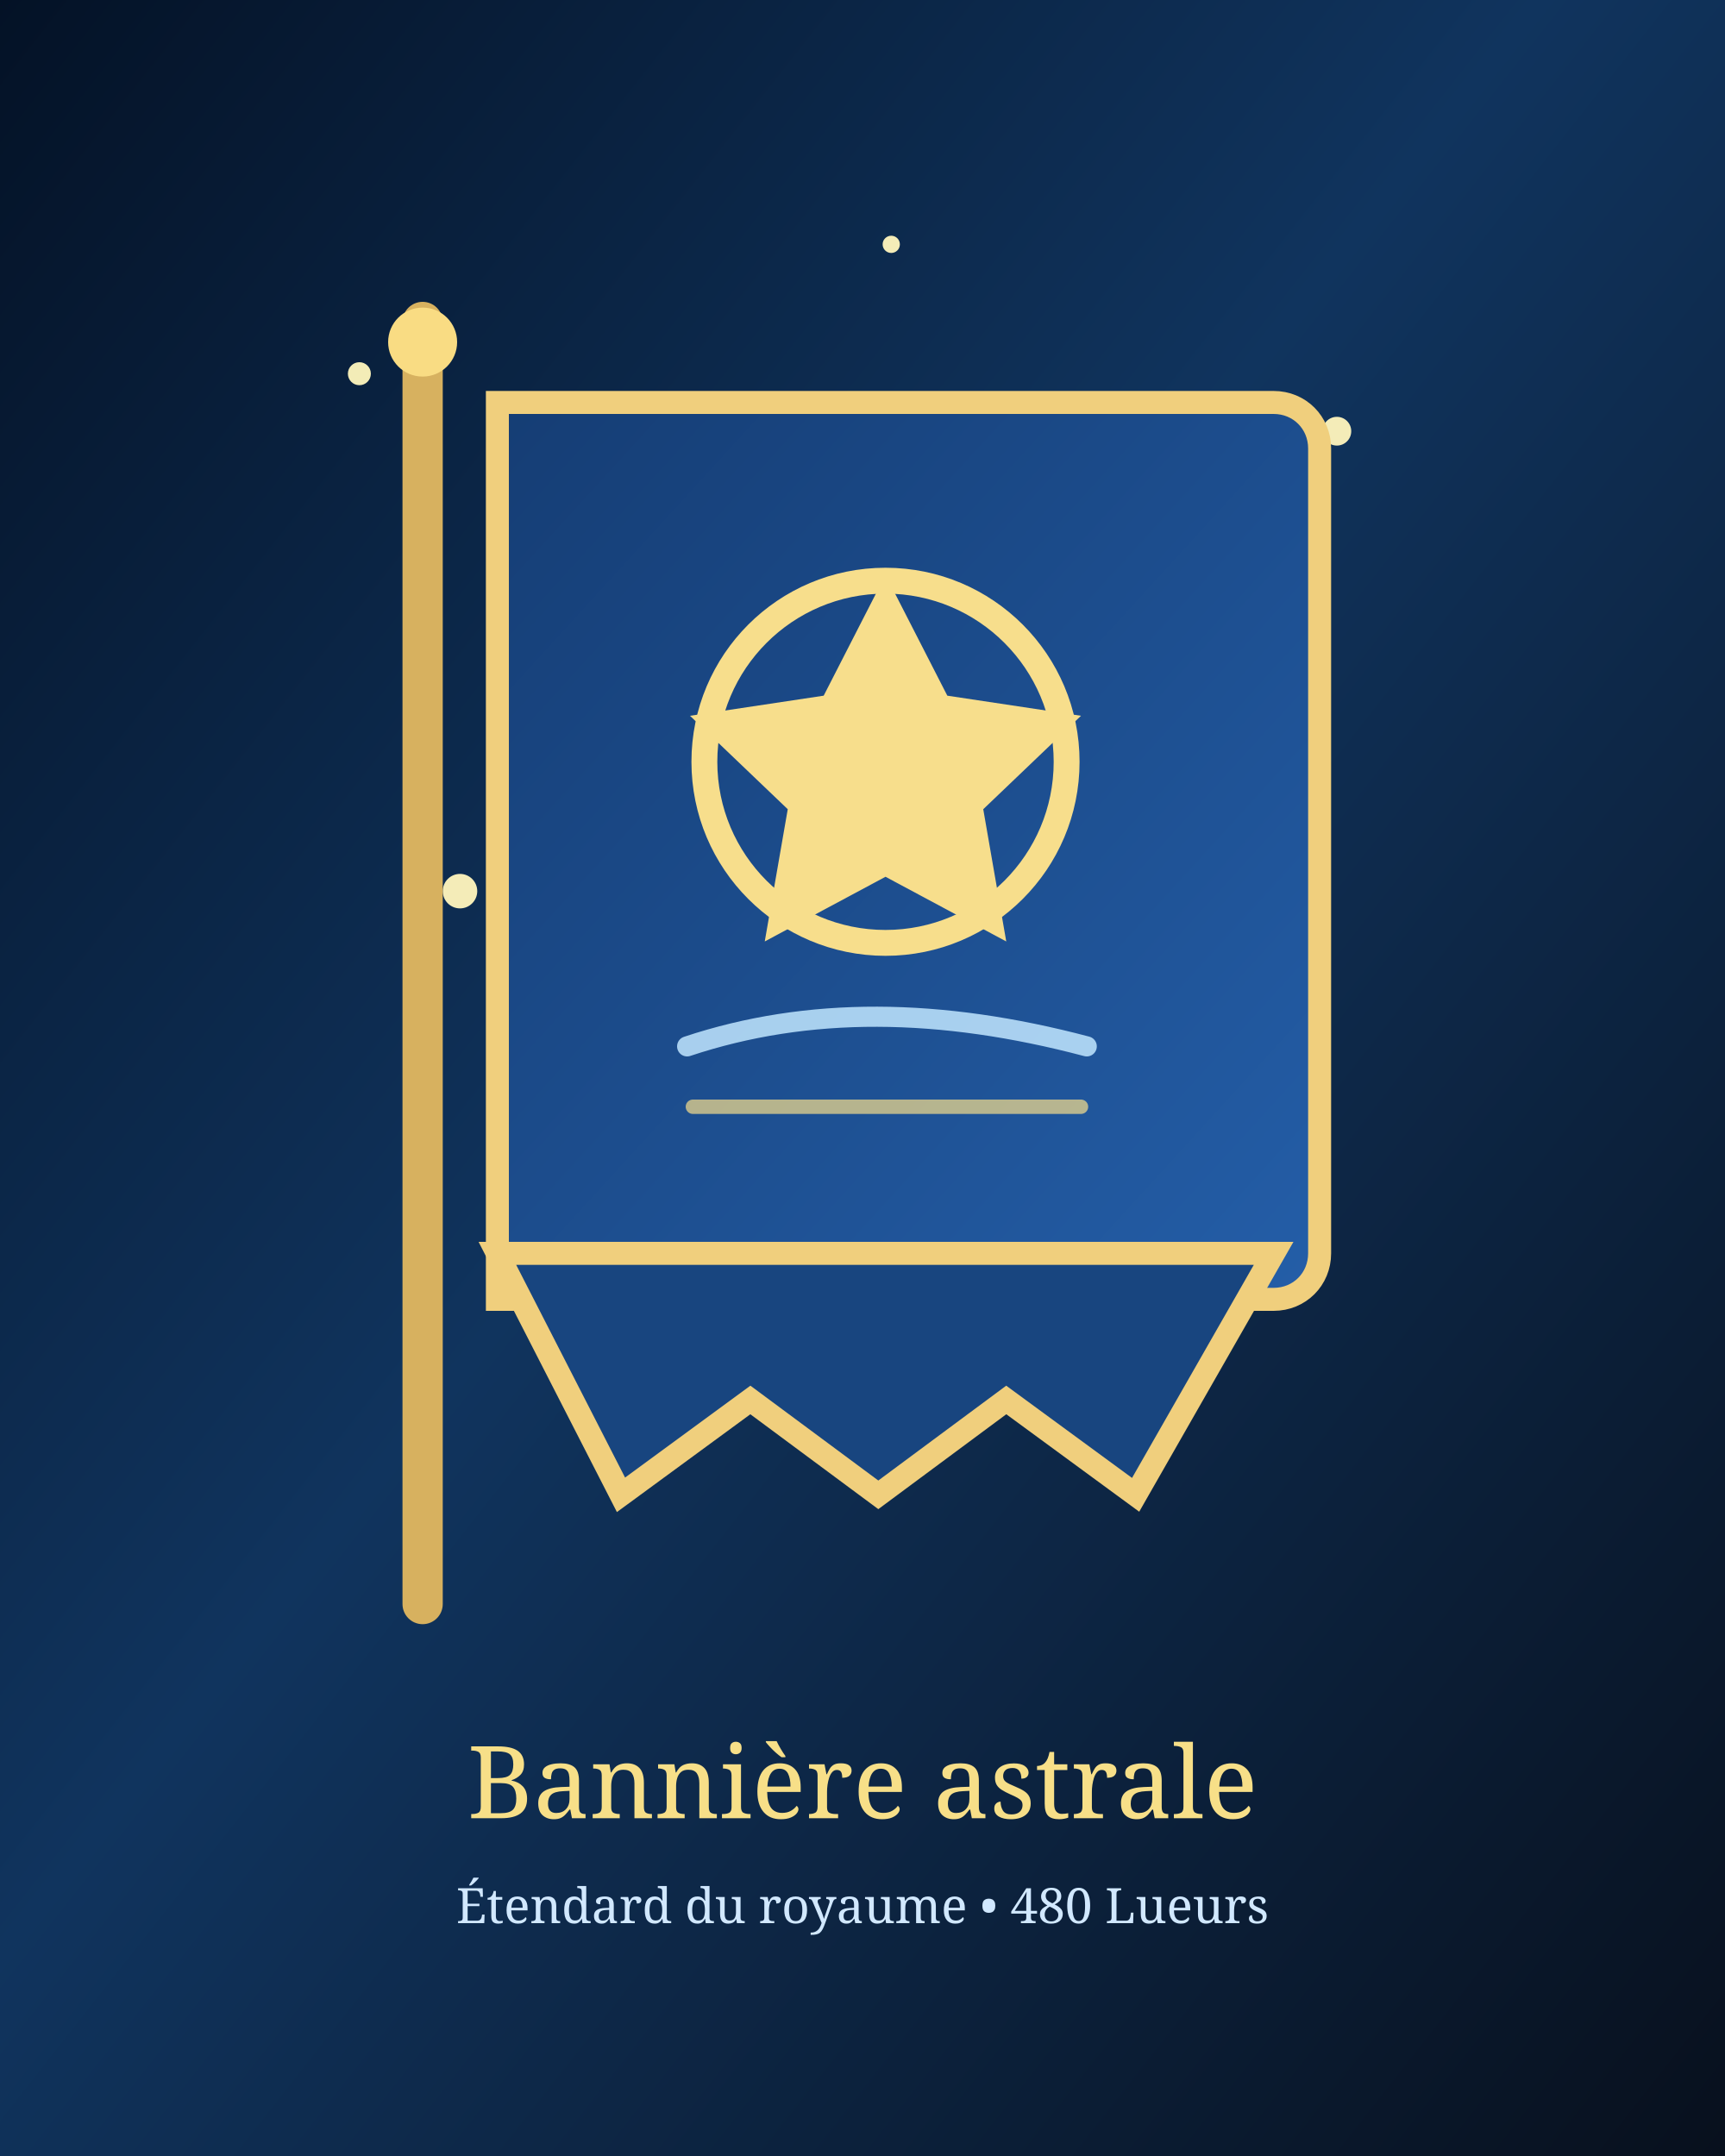
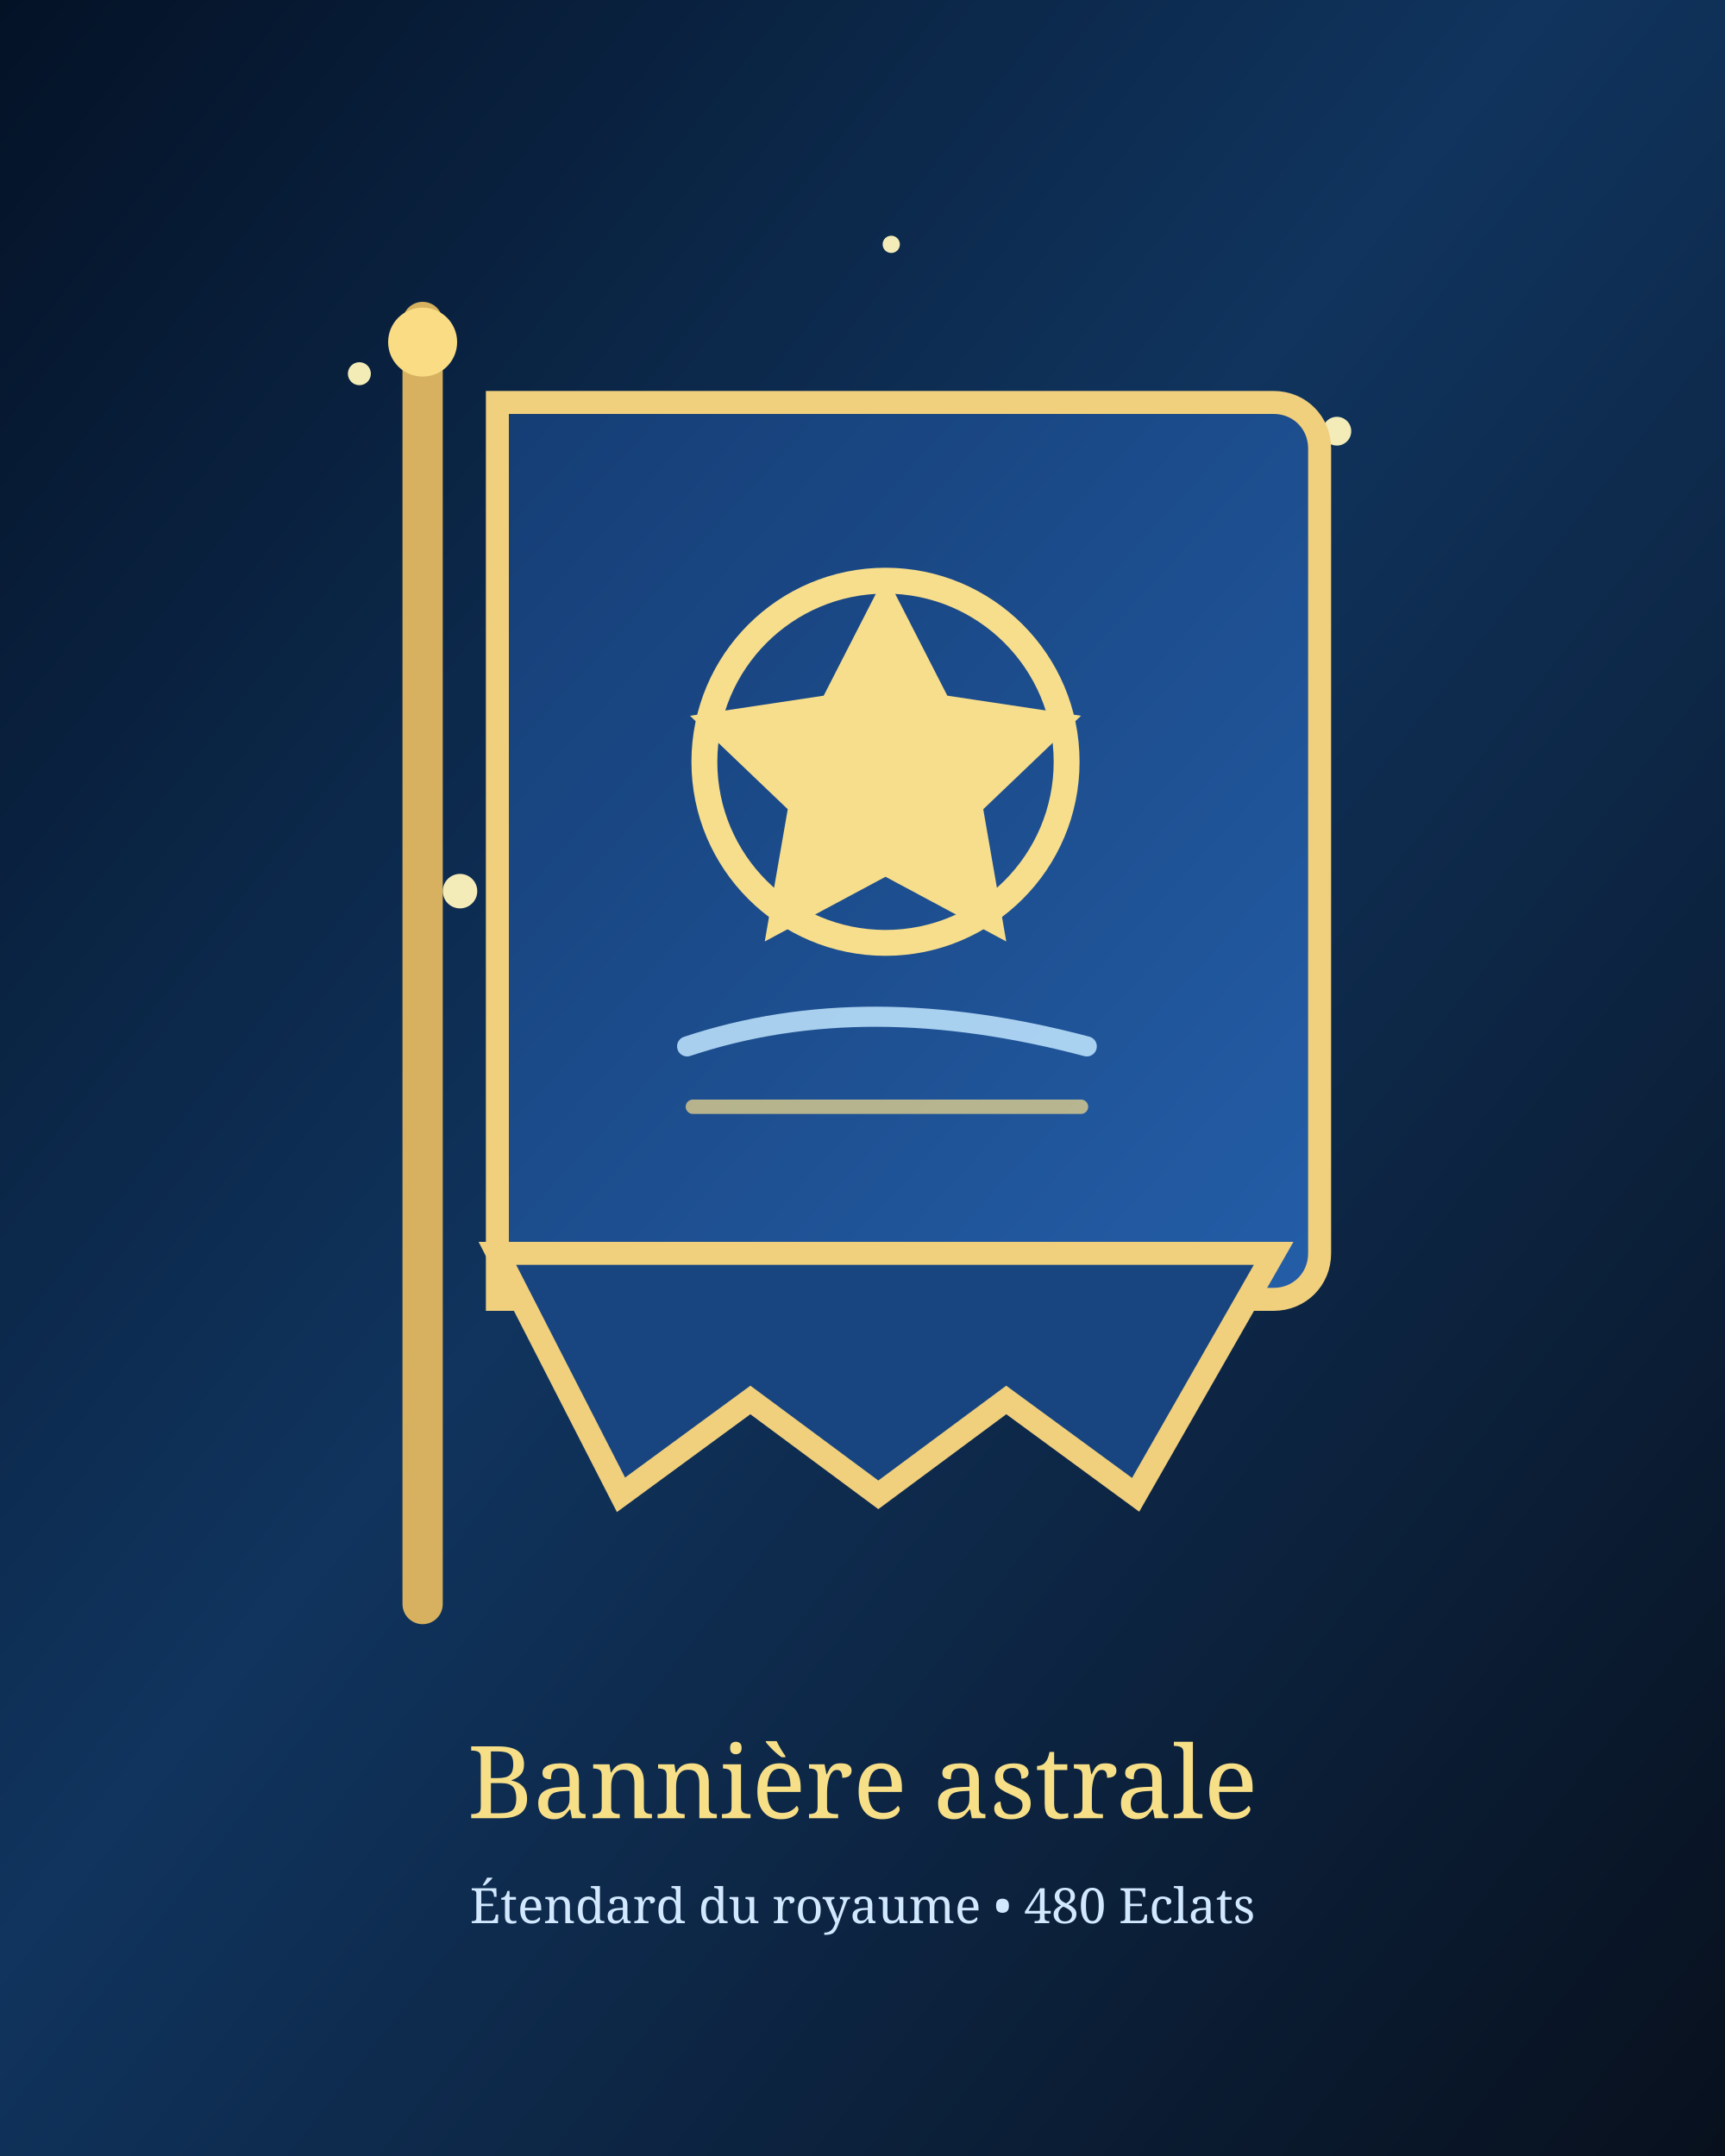
<svg xmlns="http://www.w3.org/2000/svg" viewBox="0 0 1200 1500" role="img" aria-labelledby="title desc">
  <defs>
    <linearGradient id="bg3" x1="0" y1="0" x2="1" y2="1">
      <stop offset="0%" stop-color="#041226" />
      <stop offset="45%" stop-color="#10345e" />
      <stop offset="100%" stop-color="#08101d" />
    </linearGradient>
    <linearGradient id="cloth" x1="0" y1="0" x2="1" y2="1">
      <stop offset="0%" stop-color="#153d74" />
      <stop offset="100%" stop-color="#245ea8" />
    </linearGradient>
  </defs>
  <rect width="1200" height="1500" fill="url(#bg3)" />
  <g opacity="0.95">
    <circle cx="250" cy="260" r="8" fill="#fff6bd" />
    <circle cx="930" cy="300" r="10" fill="#fff6bd" />
    <circle cx="860" cy="560" r="7" fill="#d9efff" />
    <circle cx="320" cy="620" r="12" fill="#fff6bd" />
    <circle cx="620" cy="170" r="6" fill="#fff6bd" />
  </g>
  <g transform="translate(270 210)">
    <rect x="10" y="0" width="28" height="920" rx="14" fill="#d7b15f" />
    <circle cx="24" cy="28" r="24" fill="#f9dc83" />
    <path d="M76 70h540c18 0 32 14 32 32v560c0 18-14 32-32 32H76z" fill="url(#cloth)" stroke="#f0cf7d" stroke-width="16" />
    <path d="M76 662h540l-96 168-90-66-89 66-89-66-90 66z" fill="#18457f" stroke="#f0cf7d" stroke-width="16" />
    <circle cx="346" cy="320" r="126" fill="none" stroke="#f7de8c" stroke-width="18" />
    <path d="M346 190l43 84 93 14-68 65 16 92-84-45-84 45 16-92-68-65 93-14z" fill="#f7de8c" />
    <path d="M208 518c84-28 176-27 278 0" fill="none" stroke="#c1e6ff" stroke-width="14" stroke-linecap="round" opacity="0.85" />
    <path d="M212 560h270" stroke="#f7de8c" stroke-width="10" stroke-linecap="round" opacity="0.7" />
  </g>
  <text x="600" y="1265" text-anchor="middle" font-family="Georgia, serif" font-size="70" fill="#f7df88">Bannière astrale</text>
-   <text x="600" y="1338" text-anchor="middle" font-family="Georgia, serif" font-size="34" fill="#d1e8ff">Étendard du royaume • 480 Lueurs</text>
+   <text x="600" y="1338" text-anchor="middle" font-family="Georgia, serif" font-size="34" fill="#d1e8ff">Étendard du royaume • 480 Eclats</text>
</svg>
